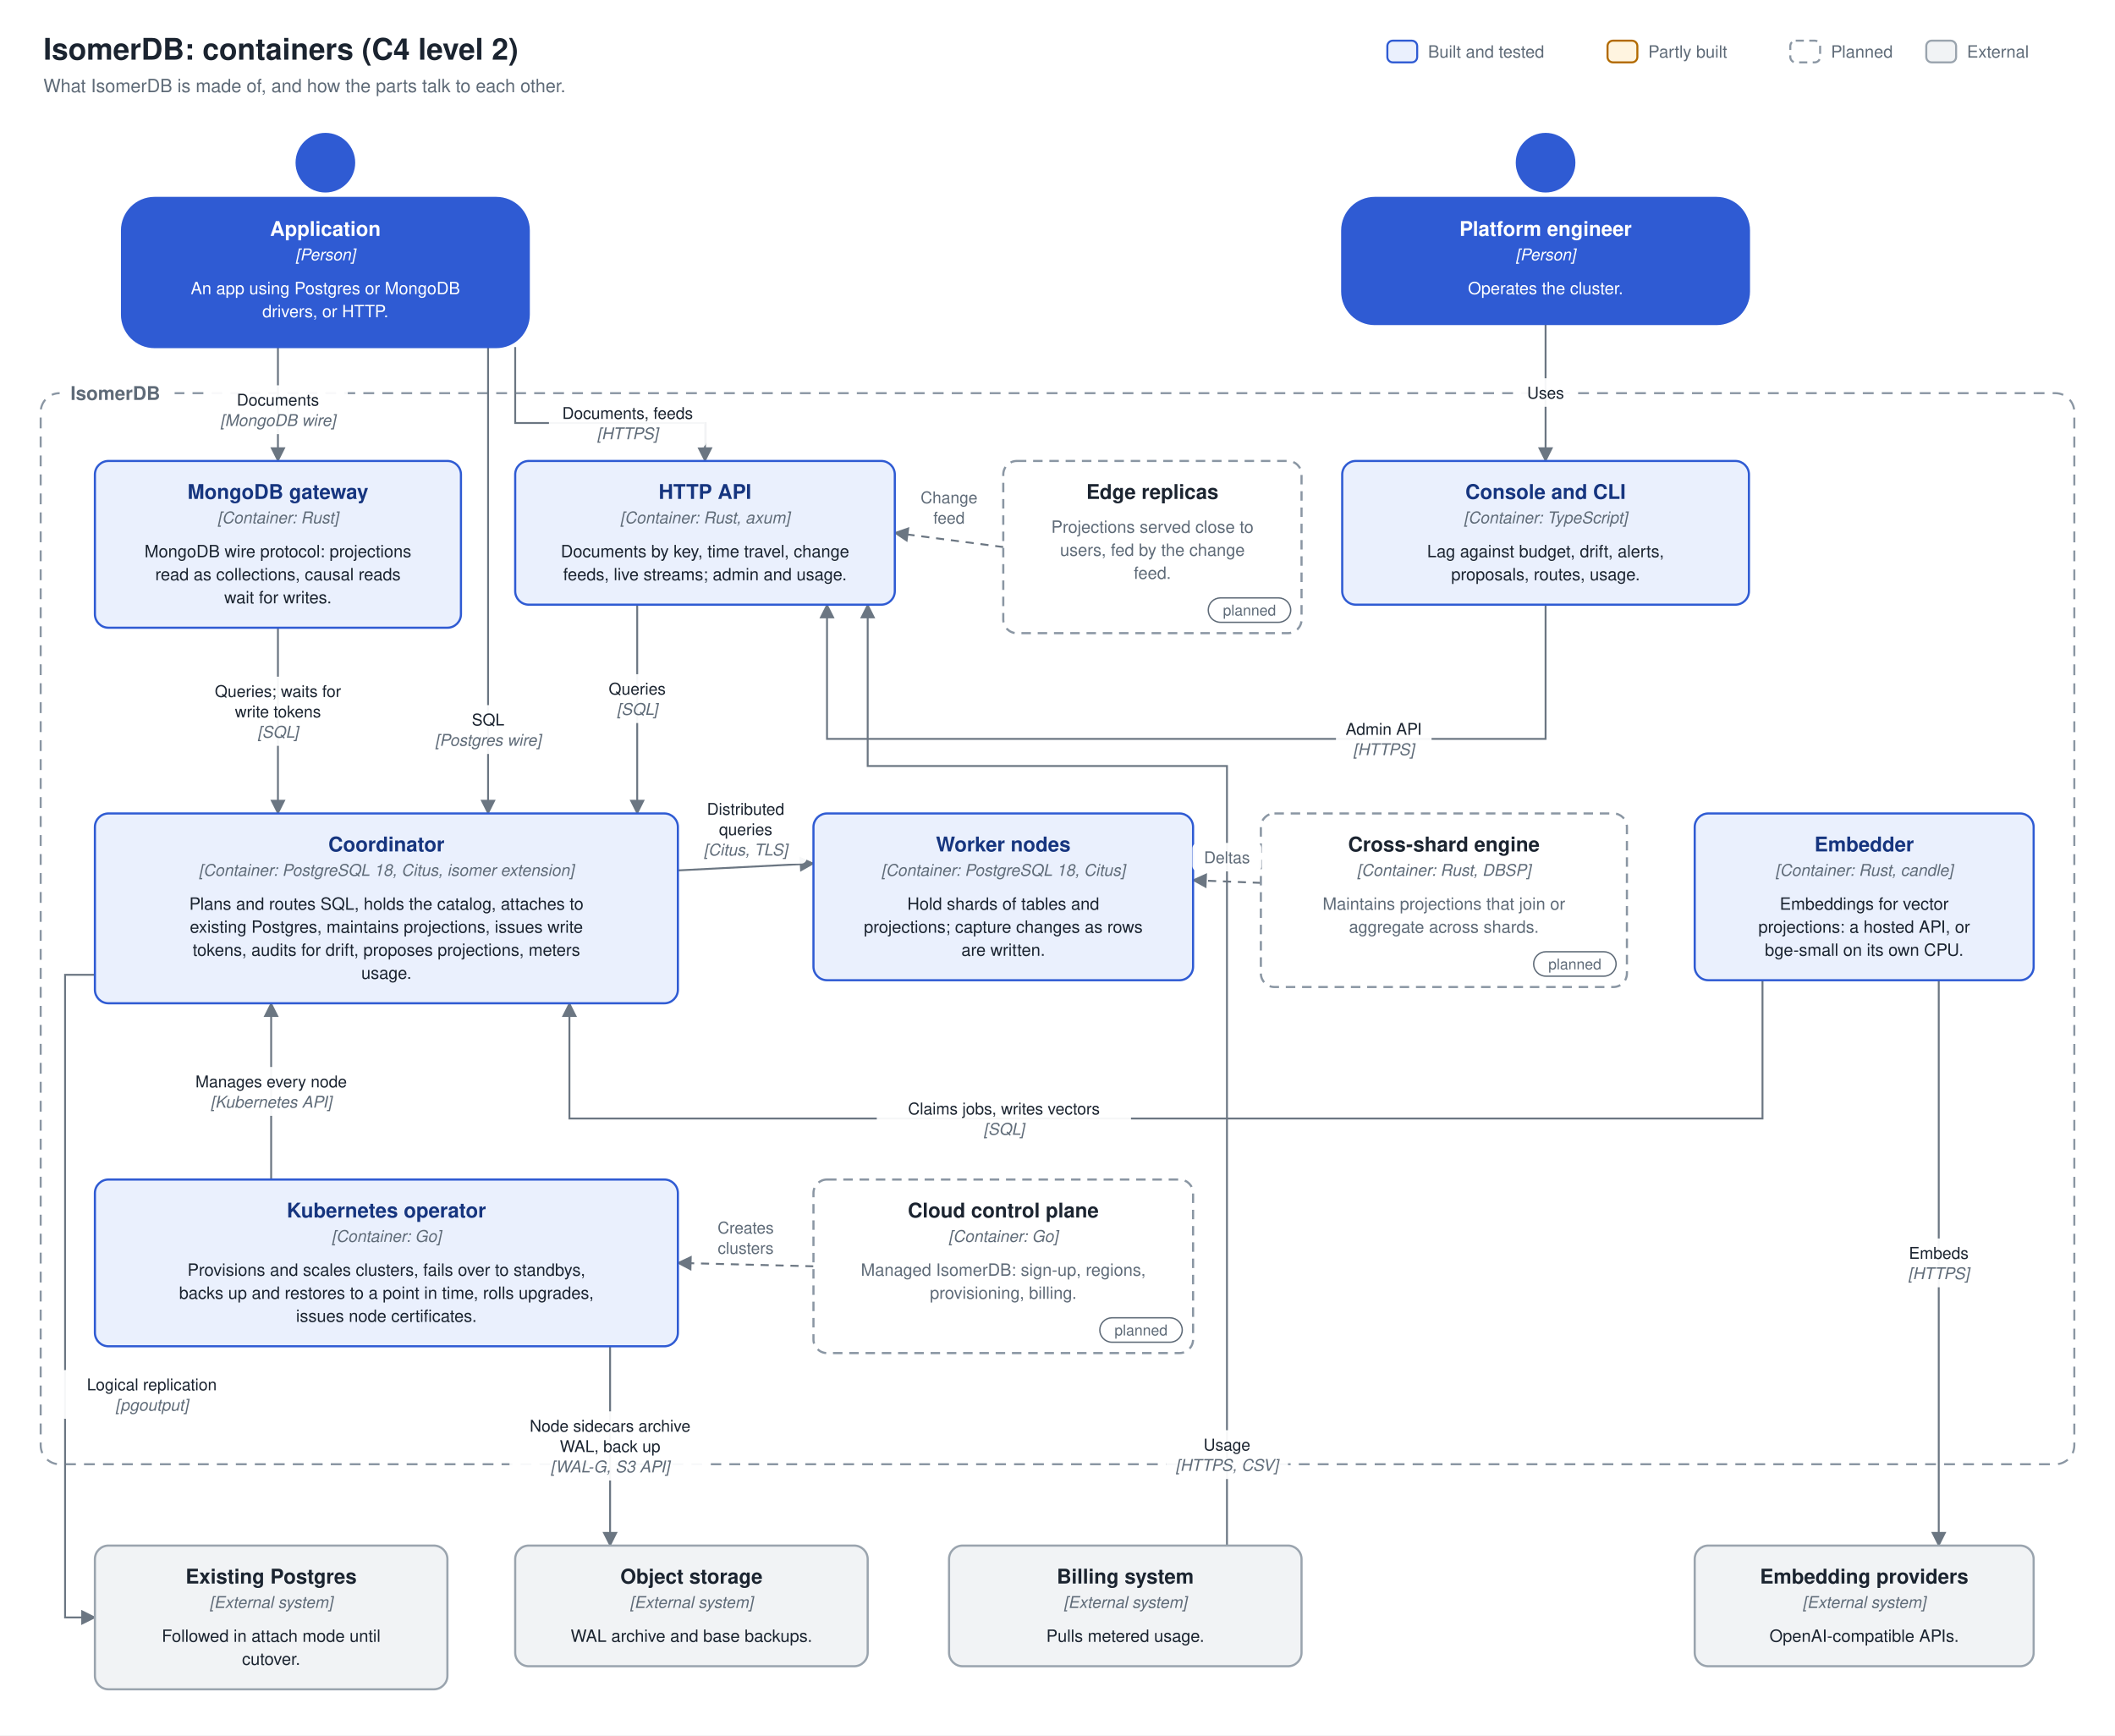
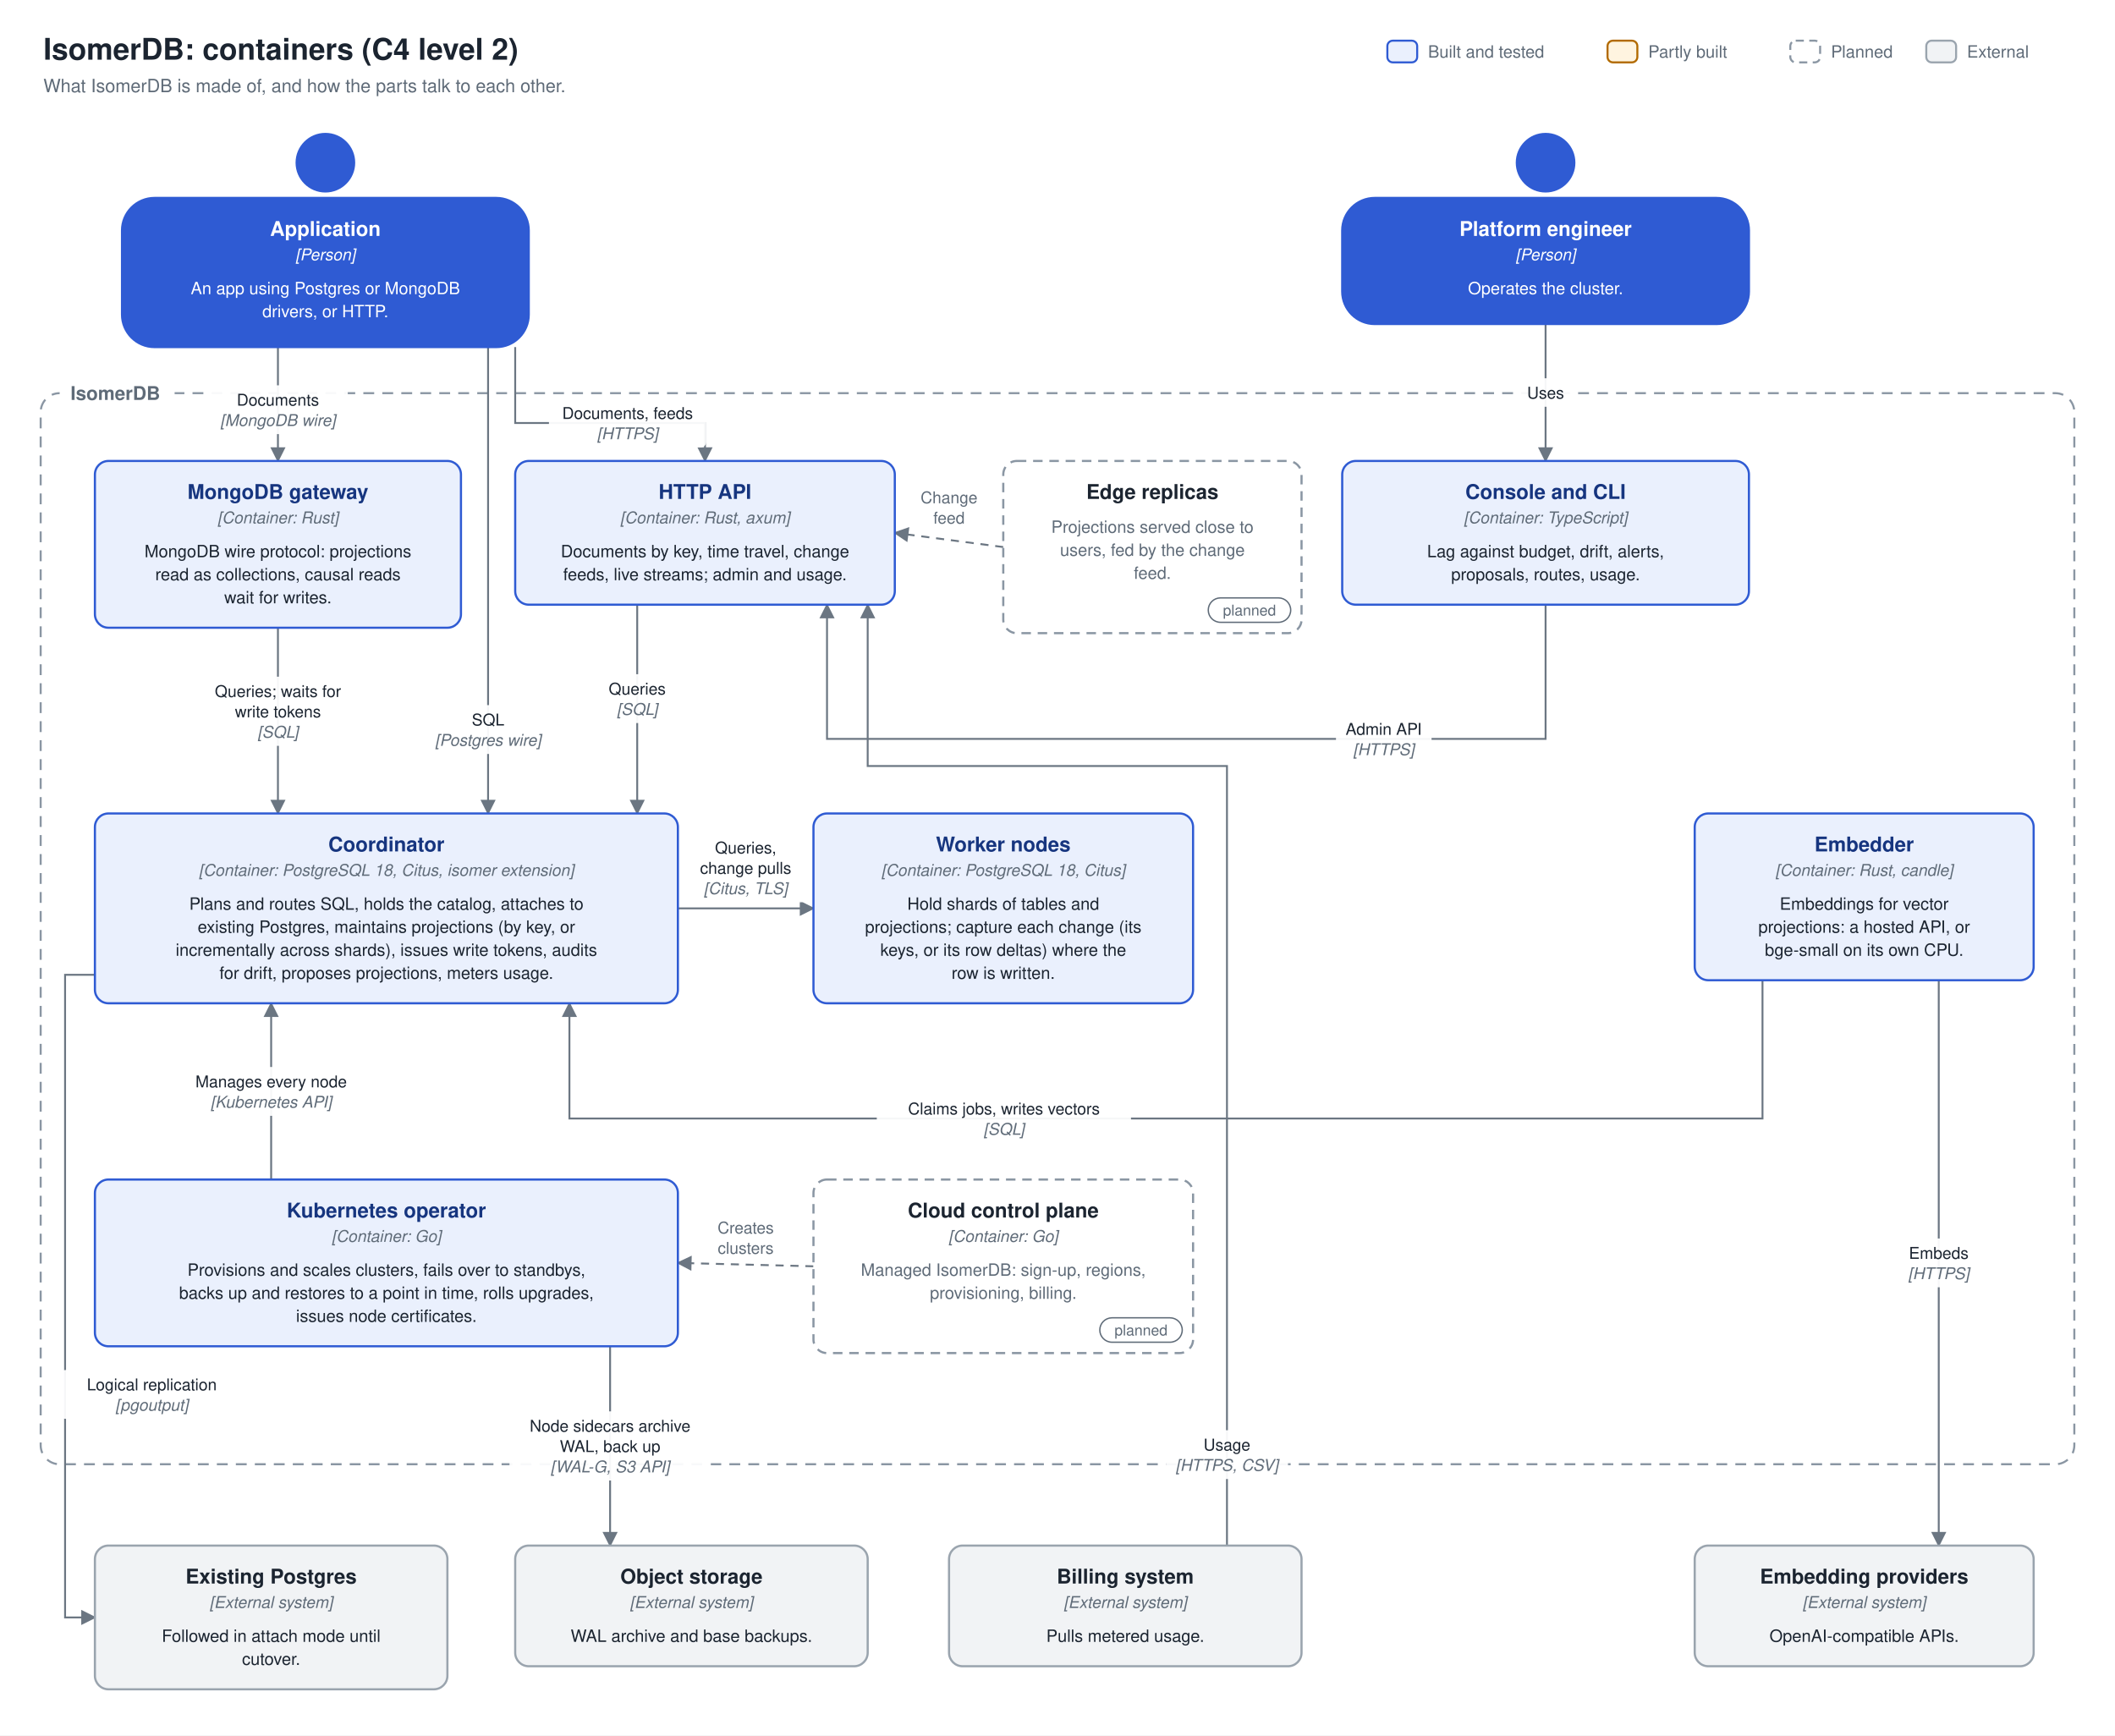
<svg xmlns="http://www.w3.org/2000/svg" width="1560" height="1280" viewBox="0 0 1560 1280" role="img" aria-label="IsomerDB: containers (C4 level 2)">
  <defs>
    <marker id="arrow" viewBox="0 0 10 10" refX="9" refY="5" markerWidth="8" markerHeight="8" orient="auto-start-reverse">
      <path d="M0,0 L10,5 L0,10 z" fill="#6b7682" />
    </marker>
  </defs>
  <rect width="100%" height="100%" fill="#ffffff" />
  <text x="32" y="44" font-family="-apple-system, BlinkMacSystemFont, 'Segoe UI', Helvetica, Arial, sans-serif" font-size="22" font-weight="650" fill="#1b2430">IsomerDB: containers (C4 level 2)</text>
  <text x="32" y="68" font-family="-apple-system, BlinkMacSystemFont, 'Segoe UI', Helvetica, Arial, sans-serif" font-size="13.5" fill="#5f6b78">What IsomerDB is made of, and how the parts talk to each other.</text>
  <rect x="30" y="290" width="1500" height="790" rx="14" fill="none" stroke="#8a96a3" stroke-width="1.5" stroke-dasharray="8 6" />
  <path d="M205.0,256.0 L205.0,340.0" fill="none" stroke="#6b7682" stroke-width="1.4" marker-end="url(#arrow)" />
  <path d="M380.0,256.0 L380.0,312.0 L520.0,312.0 L520.0,340.0" fill="none" stroke="#6b7682" stroke-width="1.4" marker-end="url(#arrow)" />
  <path d="M360.0,256.0 L360.0,600.0" fill="none" stroke="#6b7682" stroke-width="1.4" marker-end="url(#arrow)" />
  <path d="M1140.0,239.0 L1140.0,340.0" fill="none" stroke="#6b7682" stroke-width="1.4" marker-end="url(#arrow)" />
  <path d="M205.0,463.0 L205.0,600.0" fill="none" stroke="#6b7682" stroke-width="1.4" marker-end="url(#arrow)" />
  <path d="M470.0,446.0 L470.0,600.0" fill="none" stroke="#6b7682" stroke-width="1.4" marker-end="url(#arrow)" />
  <path d="M1140.0,446.0 L1140.0,545.0 L610.0,545.0 L610.0,446.0" fill="none" stroke="#6b7682" stroke-width="1.4" marker-end="url(#arrow)" />
  <path d="M740.0,403.5 L660.0,393.0" fill="none" stroke="#6b7682" stroke-width="1.4" stroke-dasharray="6 5" marker-end="url(#arrow)" />
-   <path d="M500.0,642.0 L600.0,636.9" fill="none" stroke="#6b7682" stroke-width="1.4" marker-end="url(#arrow)" />
-   <path d="M930.0,651.2 L880.0,649.2" fill="none" stroke="#6b7682" stroke-width="1.4" stroke-dasharray="6 5" marker-end="url(#arrow)" />
+   <path d="M500.0,670.0 L600.0,670.0" fill="none" stroke="#6b7682" stroke-width="1.4" marker-end="url(#arrow)" />
  <path d="M1300.0,723.0 L1300.0,825.0 L420.0,825.0 L420.0,740.0" fill="none" stroke="#6b7682" stroke-width="1.4" marker-end="url(#arrow)" />
  <path d="M1430.0,723.0 L1430.0,1140.0" fill="none" stroke="#6b7682" stroke-width="1.4" marker-end="url(#arrow)" />
  <path d="M200.0,870.0 L200.0,740.0" fill="none" stroke="#6b7682" stroke-width="1.4" marker-end="url(#arrow)" />
  <path d="M600.0,934.0 L500.0,931.5" fill="none" stroke="#6b7682" stroke-width="1.4" stroke-dasharray="6 5" marker-end="url(#arrow)" />
  <path d="M70.0,719.0 L48.0,719.0 L48.0,1193.0 L70.0,1193.0" fill="none" stroke="#6b7682" stroke-width="1.4" marker-end="url(#arrow)" />
  <path d="M450.0,993.0 L450.0,1140.0" fill="none" stroke="#6b7682" stroke-width="1.4" marker-end="url(#arrow)" />
  <path d="M905.0,1140.0 L905.0,565.0 L640.0,565.0 L640.0,446.0" fill="none" stroke="#6b7682" stroke-width="1.4" marker-end="url(#arrow)" />
  <rect x="44" y="279" width="84.8" height="22" fill="#ffffff" />
  <text x="52" y="295" font-family="-apple-system, BlinkMacSystemFont, 'Segoe UI', Helvetica, Arial, sans-serif" font-size="14" font-weight="650" fill="#5f6b78">IsomerDB</text>
  <circle cx="240.0" cy="120" r="22" fill="#2f5bd3" />
  <rect x="90" y="146" width="300" height="110" rx="24" fill="#2f5bd3" stroke="#2f5bd3" stroke-width="1.6" />
  <text x="240.0" y="174" text-anchor="middle" font-family="-apple-system, BlinkMacSystemFont, 'Segoe UI', Helvetica, Arial, sans-serif" font-size="15" font-weight="650" fill="#ffffff">Application</text>
  <text x="240.0" y="192" text-anchor="middle" font-family="-apple-system, BlinkMacSystemFont, 'Segoe UI', Helvetica, Arial, sans-serif" font-size="12" font-style="italic" fill="#ffffff">[Person]</text>
  <text x="240.0" y="217" text-anchor="middle" font-family="-apple-system, BlinkMacSystemFont, 'Segoe UI', Helvetica, Arial, sans-serif" font-size="12.5" fill="#ffffff">An app using Postgres or MongoDB</text>
  <text x="240.0" y="234" text-anchor="middle" font-family="-apple-system, BlinkMacSystemFont, 'Segoe UI', Helvetica, Arial, sans-serif" font-size="12.5" fill="#ffffff">drivers, or HTTP.</text>
  <circle cx="1140.0" cy="120" r="22" fill="#2f5bd3" />
  <rect x="990" y="146" width="300" height="93" rx="24" fill="#2f5bd3" stroke="#2f5bd3" stroke-width="1.6" />
  <text x="1140.0" y="174" text-anchor="middle" font-family="-apple-system, BlinkMacSystemFont, 'Segoe UI', Helvetica, Arial, sans-serif" font-size="15" font-weight="650" fill="#ffffff">Platform engineer</text>
  <text x="1140.0" y="192" text-anchor="middle" font-family="-apple-system, BlinkMacSystemFont, 'Segoe UI', Helvetica, Arial, sans-serif" font-size="12" font-style="italic" fill="#ffffff">[Person]</text>
  <text x="1140.0" y="217" text-anchor="middle" font-family="-apple-system, BlinkMacSystemFont, 'Segoe UI', Helvetica, Arial, sans-serif" font-size="12.5" fill="#ffffff">Operates the cluster.</text>
  <rect x="70" y="340" width="270" height="123" rx="10" fill="#eaf0fd" stroke="#2f5bd3" stroke-width="1.6" />
  <text x="205.0" y="368" text-anchor="middle" font-family="-apple-system, BlinkMacSystemFont, 'Segoe UI', Helvetica, Arial, sans-serif" font-size="15" font-weight="650" fill="#16357f">MongoDB gateway</text>
  <text x="205.0" y="386" text-anchor="middle" font-family="-apple-system, BlinkMacSystemFont, 'Segoe UI', Helvetica, Arial, sans-serif" font-size="12" font-style="italic" fill="#5f6b78">[Container: Rust]</text>
  <text x="205.0" y="411" text-anchor="middle" font-family="-apple-system, BlinkMacSystemFont, 'Segoe UI', Helvetica, Arial, sans-serif" font-size="12.5" fill="#1b2430">MongoDB wire protocol: projections</text>
  <text x="205.0" y="428" text-anchor="middle" font-family="-apple-system, BlinkMacSystemFont, 'Segoe UI', Helvetica, Arial, sans-serif" font-size="12.5" fill="#1b2430">read as collections, causal reads</text>
  <text x="205.0" y="445" text-anchor="middle" font-family="-apple-system, BlinkMacSystemFont, 'Segoe UI', Helvetica, Arial, sans-serif" font-size="12.5" fill="#1b2430">wait for writes.</text>
  <rect x="380" y="340" width="280" height="106" rx="10" fill="#eaf0fd" stroke="#2f5bd3" stroke-width="1.6" />
  <text x="520.0" y="368" text-anchor="middle" font-family="-apple-system, BlinkMacSystemFont, 'Segoe UI', Helvetica, Arial, sans-serif" font-size="15" font-weight="650" fill="#16357f">HTTP API</text>
  <text x="520.0" y="386" text-anchor="middle" font-family="-apple-system, BlinkMacSystemFont, 'Segoe UI', Helvetica, Arial, sans-serif" font-size="12" font-style="italic" fill="#5f6b78">[Container: Rust, axum]</text>
  <text x="520.0" y="411" text-anchor="middle" font-family="-apple-system, BlinkMacSystemFont, 'Segoe UI', Helvetica, Arial, sans-serif" font-size="12.5" fill="#1b2430">Documents by key, time travel, change</text>
  <text x="520.0" y="428" text-anchor="middle" font-family="-apple-system, BlinkMacSystemFont, 'Segoe UI', Helvetica, Arial, sans-serif" font-size="12.5" fill="#1b2430">feeds, live streams; admin and usage.</text>
  <rect x="740" y="340" width="220" height="127" rx="10" fill="#ffffff" stroke="#8a96a3" stroke-width="1.6" stroke-dasharray="7 5" />
  <text x="850.0" y="368" text-anchor="middle" font-family="-apple-system, BlinkMacSystemFont, 'Segoe UI', Helvetica, Arial, sans-serif" font-size="15" font-weight="650" fill="#1b2430">Edge replicas</text>
  <text x="850.0" y="393" text-anchor="middle" font-family="-apple-system, BlinkMacSystemFont, 'Segoe UI', Helvetica, Arial, sans-serif" font-size="12.5" fill="#5f6b78">Projections served close to</text>
  <text x="850.0" y="410" text-anchor="middle" font-family="-apple-system, BlinkMacSystemFont, 'Segoe UI', Helvetica, Arial, sans-serif" font-size="12.5" fill="#5f6b78">users, fed by the change</text>
  <text x="850.0" y="427" text-anchor="middle" font-family="-apple-system, BlinkMacSystemFont, 'Segoe UI', Helvetica, Arial, sans-serif" font-size="12.5" fill="#5f6b78">feed.</text>
  <rect x="891.2" y="441" width="60.8" height="18" rx="9" fill="#ffffff" stroke="#5f6b78" stroke-width="1" />
  <text x="921.6" y="454" text-anchor="middle" font-family="-apple-system, BlinkMacSystemFont, 'Segoe UI', Helvetica, Arial, sans-serif" font-size="11" fill="#5f6b78">planned</text>
  <rect x="990" y="340" width="300" height="106" rx="10" fill="#eaf0fd" stroke="#2f5bd3" stroke-width="1.6" />
  <text x="1140.0" y="368" text-anchor="middle" font-family="-apple-system, BlinkMacSystemFont, 'Segoe UI', Helvetica, Arial, sans-serif" font-size="15" font-weight="650" fill="#16357f">Console and CLI</text>
  <text x="1140.0" y="386" text-anchor="middle" font-family="-apple-system, BlinkMacSystemFont, 'Segoe UI', Helvetica, Arial, sans-serif" font-size="12" font-style="italic" fill="#5f6b78">[Container: TypeScript]</text>
  <text x="1140.0" y="411" text-anchor="middle" font-family="-apple-system, BlinkMacSystemFont, 'Segoe UI', Helvetica, Arial, sans-serif" font-size="12.5" fill="#1b2430">Lag against budget, drift, alerts,</text>
  <text x="1140.0" y="428" text-anchor="middle" font-family="-apple-system, BlinkMacSystemFont, 'Segoe UI', Helvetica, Arial, sans-serif" font-size="12.5" fill="#1b2430">proposals, routes, usage.</text>
  <rect x="70" y="600" width="430" height="140" rx="10" fill="#eaf0fd" stroke="#2f5bd3" stroke-width="1.6" />
  <text x="285.0" y="628" text-anchor="middle" font-family="-apple-system, BlinkMacSystemFont, 'Segoe UI', Helvetica, Arial, sans-serif" font-size="15" font-weight="650" fill="#16357f">Coordinator</text>
  <text x="285.0" y="646" text-anchor="middle" font-family="-apple-system, BlinkMacSystemFont, 'Segoe UI', Helvetica, Arial, sans-serif" font-size="12" font-style="italic" fill="#5f6b78">[Container: PostgreSQL 18, Citus, isomer extension]</text>
  <text x="285.0" y="671" text-anchor="middle" font-family="-apple-system, BlinkMacSystemFont, 'Segoe UI', Helvetica, Arial, sans-serif" font-size="12.5" fill="#1b2430">Plans and routes SQL, holds the catalog, attaches to</text>
-   <text x="285.0" y="688" text-anchor="middle" font-family="-apple-system, BlinkMacSystemFont, 'Segoe UI', Helvetica, Arial, sans-serif" font-size="12.5" fill="#1b2430">existing Postgres, maintains projections, issues write</text>
-   <text x="285.0" y="705" text-anchor="middle" font-family="-apple-system, BlinkMacSystemFont, 'Segoe UI', Helvetica, Arial, sans-serif" font-size="12.5" fill="#1b2430">tokens, audits for drift, proposes projections, meters</text>
-   <text x="285.0" y="722" text-anchor="middle" font-family="-apple-system, BlinkMacSystemFont, 'Segoe UI', Helvetica, Arial, sans-serif" font-size="12.5" fill="#1b2430">usage.</text>
-   <rect x="600" y="600" width="280" height="123" rx="10" fill="#eaf0fd" stroke="#2f5bd3" stroke-width="1.6" />
+   <text x="285.0" y="688" text-anchor="middle" font-family="-apple-system, BlinkMacSystemFont, 'Segoe UI', Helvetica, Arial, sans-serif" font-size="12.5" fill="#1b2430">existing Postgres, maintains projections (by key, or</text>
+   <text x="285.0" y="705" text-anchor="middle" font-family="-apple-system, BlinkMacSystemFont, 'Segoe UI', Helvetica, Arial, sans-serif" font-size="12.5" fill="#1b2430">incrementally across shards), issues write tokens, audits</text>
+   <text x="285.0" y="722" text-anchor="middle" font-family="-apple-system, BlinkMacSystemFont, 'Segoe UI', Helvetica, Arial, sans-serif" font-size="12.5" fill="#1b2430">for drift, proposes projections, meters usage.</text>
+   <rect x="600" y="600" width="280" height="140" rx="10" fill="#eaf0fd" stroke="#2f5bd3" stroke-width="1.6" />
  <text x="740.0" y="628" text-anchor="middle" font-family="-apple-system, BlinkMacSystemFont, 'Segoe UI', Helvetica, Arial, sans-serif" font-size="15" font-weight="650" fill="#16357f">Worker nodes</text>
  <text x="740.0" y="646" text-anchor="middle" font-family="-apple-system, BlinkMacSystemFont, 'Segoe UI', Helvetica, Arial, sans-serif" font-size="12" font-style="italic" fill="#5f6b78">[Container: PostgreSQL 18, Citus]</text>
  <text x="740.0" y="671" text-anchor="middle" font-family="-apple-system, BlinkMacSystemFont, 'Segoe UI', Helvetica, Arial, sans-serif" font-size="12.5" fill="#1b2430">Hold shards of tables and</text>
-   <text x="740.0" y="688" text-anchor="middle" font-family="-apple-system, BlinkMacSystemFont, 'Segoe UI', Helvetica, Arial, sans-serif" font-size="12.5" fill="#1b2430">projections; capture changes as rows</text>
-   <text x="740.0" y="705" text-anchor="middle" font-family="-apple-system, BlinkMacSystemFont, 'Segoe UI', Helvetica, Arial, sans-serif" font-size="12.5" fill="#1b2430">are written.</text>
-   <rect x="930" y="600" width="270" height="128" rx="10" fill="#ffffff" stroke="#8a96a3" stroke-width="1.6" stroke-dasharray="7 5" />
-   <text x="1065.0" y="628" text-anchor="middle" font-family="-apple-system, BlinkMacSystemFont, 'Segoe UI', Helvetica, Arial, sans-serif" font-size="15" font-weight="650" fill="#1b2430">Cross-shard engine</text>
-   <text x="1065.0" y="646" text-anchor="middle" font-family="-apple-system, BlinkMacSystemFont, 'Segoe UI', Helvetica, Arial, sans-serif" font-size="12" font-style="italic" fill="#5f6b78">[Container: Rust, DBSP]</text>
-   <text x="1065.0" y="671" text-anchor="middle" font-family="-apple-system, BlinkMacSystemFont, 'Segoe UI', Helvetica, Arial, sans-serif" font-size="12.5" fill="#5f6b78">Maintains projections that join or</text>
-   <text x="1065.0" y="688" text-anchor="middle" font-family="-apple-system, BlinkMacSystemFont, 'Segoe UI', Helvetica, Arial, sans-serif" font-size="12.5" fill="#5f6b78">aggregate across shards.</text>
-   <rect x="1131.2" y="702" width="60.8" height="18" rx="9" fill="#ffffff" stroke="#5f6b78" stroke-width="1" />
-   <text x="1161.6" y="715" text-anchor="middle" font-family="-apple-system, BlinkMacSystemFont, 'Segoe UI', Helvetica, Arial, sans-serif" font-size="11" fill="#5f6b78">planned</text>
+   <text x="740.0" y="688" text-anchor="middle" font-family="-apple-system, BlinkMacSystemFont, 'Segoe UI', Helvetica, Arial, sans-serif" font-size="12.5" fill="#1b2430">projections; capture each change (its</text>
+   <text x="740.0" y="705" text-anchor="middle" font-family="-apple-system, BlinkMacSystemFont, 'Segoe UI', Helvetica, Arial, sans-serif" font-size="12.5" fill="#1b2430">keys, or its row deltas) where the</text>
+   <text x="740.0" y="722" text-anchor="middle" font-family="-apple-system, BlinkMacSystemFont, 'Segoe UI', Helvetica, Arial, sans-serif" font-size="12.5" fill="#1b2430">row is written.</text>
  <rect x="1250" y="600" width="250" height="123" rx="10" fill="#eaf0fd" stroke="#2f5bd3" stroke-width="1.6" />
  <text x="1375.0" y="628" text-anchor="middle" font-family="-apple-system, BlinkMacSystemFont, 'Segoe UI', Helvetica, Arial, sans-serif" font-size="15" font-weight="650" fill="#16357f">Embedder</text>
  <text x="1375.0" y="646" text-anchor="middle" font-family="-apple-system, BlinkMacSystemFont, 'Segoe UI', Helvetica, Arial, sans-serif" font-size="12" font-style="italic" fill="#5f6b78">[Container: Rust, candle]</text>
  <text x="1375.0" y="671" text-anchor="middle" font-family="-apple-system, BlinkMacSystemFont, 'Segoe UI', Helvetica, Arial, sans-serif" font-size="12.5" fill="#1b2430">Embeddings for vector</text>
  <text x="1375.0" y="688" text-anchor="middle" font-family="-apple-system, BlinkMacSystemFont, 'Segoe UI', Helvetica, Arial, sans-serif" font-size="12.5" fill="#1b2430">projections: a hosted API, or</text>
  <text x="1375.0" y="705" text-anchor="middle" font-family="-apple-system, BlinkMacSystemFont, 'Segoe UI', Helvetica, Arial, sans-serif" font-size="12.5" fill="#1b2430">bge-small on its own CPU.</text>
  <rect x="70" y="870" width="430" height="123" rx="10" fill="#eaf0fd" stroke="#2f5bd3" stroke-width="1.6" />
  <text x="285.0" y="898" text-anchor="middle" font-family="-apple-system, BlinkMacSystemFont, 'Segoe UI', Helvetica, Arial, sans-serif" font-size="15" font-weight="650" fill="#16357f">Kubernetes operator</text>
  <text x="285.0" y="916" text-anchor="middle" font-family="-apple-system, BlinkMacSystemFont, 'Segoe UI', Helvetica, Arial, sans-serif" font-size="12" font-style="italic" fill="#5f6b78">[Container: Go]</text>
  <text x="285.0" y="941" text-anchor="middle" font-family="-apple-system, BlinkMacSystemFont, 'Segoe UI', Helvetica, Arial, sans-serif" font-size="12.5" fill="#1b2430">Provisions and scales clusters, fails over to standbys,</text>
  <text x="285.0" y="958" text-anchor="middle" font-family="-apple-system, BlinkMacSystemFont, 'Segoe UI', Helvetica, Arial, sans-serif" font-size="12.5" fill="#1b2430">backs up and restores to a point in time, rolls upgrades,</text>
  <text x="285.0" y="975" text-anchor="middle" font-family="-apple-system, BlinkMacSystemFont, 'Segoe UI', Helvetica, Arial, sans-serif" font-size="12.5" fill="#1b2430">issues node certificates.</text>
  <rect x="600" y="870" width="280" height="128" rx="10" fill="#ffffff" stroke="#8a96a3" stroke-width="1.6" stroke-dasharray="7 5" />
  <text x="740.0" y="898" text-anchor="middle" font-family="-apple-system, BlinkMacSystemFont, 'Segoe UI', Helvetica, Arial, sans-serif" font-size="15" font-weight="650" fill="#1b2430">Cloud control plane</text>
  <text x="740.0" y="916" text-anchor="middle" font-family="-apple-system, BlinkMacSystemFont, 'Segoe UI', Helvetica, Arial, sans-serif" font-size="12" font-style="italic" fill="#5f6b78">[Container: Go]</text>
  <text x="740.0" y="941" text-anchor="middle" font-family="-apple-system, BlinkMacSystemFont, 'Segoe UI', Helvetica, Arial, sans-serif" font-size="12.5" fill="#5f6b78">Managed IsomerDB: sign-up, regions,</text>
  <text x="740.0" y="958" text-anchor="middle" font-family="-apple-system, BlinkMacSystemFont, 'Segoe UI', Helvetica, Arial, sans-serif" font-size="12.5" fill="#5f6b78">provisioning, billing.</text>
  <rect x="811.2" y="972" width="60.8" height="18" rx="9" fill="#ffffff" stroke="#5f6b78" stroke-width="1" />
  <text x="841.6" y="985" text-anchor="middle" font-family="-apple-system, BlinkMacSystemFont, 'Segoe UI', Helvetica, Arial, sans-serif" font-size="11" fill="#5f6b78">planned</text>
  <rect x="70" y="1140" width="260" height="106" rx="10" fill="#f1f3f5" stroke="#9aa4ae" stroke-width="1.6" />
  <text x="200.0" y="1168" text-anchor="middle" font-family="-apple-system, BlinkMacSystemFont, 'Segoe UI', Helvetica, Arial, sans-serif" font-size="15" font-weight="650" fill="#1b2430">Existing Postgres</text>
  <text x="200.0" y="1186" text-anchor="middle" font-family="-apple-system, BlinkMacSystemFont, 'Segoe UI', Helvetica, Arial, sans-serif" font-size="12" font-style="italic" fill="#5f6b78">[External system]</text>
  <text x="200.0" y="1211" text-anchor="middle" font-family="-apple-system, BlinkMacSystemFont, 'Segoe UI', Helvetica, Arial, sans-serif" font-size="12.5" fill="#1b2430">Followed in attach mode until</text>
  <text x="200.0" y="1228" text-anchor="middle" font-family="-apple-system, BlinkMacSystemFont, 'Segoe UI', Helvetica, Arial, sans-serif" font-size="12.5" fill="#1b2430">cutover.</text>
  <rect x="380" y="1140" width="260" height="89" rx="10" fill="#f1f3f5" stroke="#9aa4ae" stroke-width="1.6" />
  <text x="510.0" y="1168" text-anchor="middle" font-family="-apple-system, BlinkMacSystemFont, 'Segoe UI', Helvetica, Arial, sans-serif" font-size="15" font-weight="650" fill="#1b2430">Object storage</text>
  <text x="510.0" y="1186" text-anchor="middle" font-family="-apple-system, BlinkMacSystemFont, 'Segoe UI', Helvetica, Arial, sans-serif" font-size="12" font-style="italic" fill="#5f6b78">[External system]</text>
  <text x="510.0" y="1211" text-anchor="middle" font-family="-apple-system, BlinkMacSystemFont, 'Segoe UI', Helvetica, Arial, sans-serif" font-size="12.5" fill="#1b2430">WAL archive and base backups.</text>
  <rect x="700" y="1140" width="260" height="89" rx="10" fill="#f1f3f5" stroke="#9aa4ae" stroke-width="1.6" />
  <text x="830.0" y="1168" text-anchor="middle" font-family="-apple-system, BlinkMacSystemFont, 'Segoe UI', Helvetica, Arial, sans-serif" font-size="15" font-weight="650" fill="#1b2430">Billing system</text>
  <text x="830.0" y="1186" text-anchor="middle" font-family="-apple-system, BlinkMacSystemFont, 'Segoe UI', Helvetica, Arial, sans-serif" font-size="12" font-style="italic" fill="#5f6b78">[External system]</text>
  <text x="830.0" y="1211" text-anchor="middle" font-family="-apple-system, BlinkMacSystemFont, 'Segoe UI', Helvetica, Arial, sans-serif" font-size="12.5" fill="#1b2430">Pulls metered usage.</text>
  <rect x="1250" y="1140" width="250" height="89" rx="10" fill="#f1f3f5" stroke="#9aa4ae" stroke-width="1.6" />
  <text x="1375.0" y="1168" text-anchor="middle" font-family="-apple-system, BlinkMacSystemFont, 'Segoe UI', Helvetica, Arial, sans-serif" font-size="15" font-weight="650" fill="#1b2430">Embedding providers</text>
  <text x="1375.0" y="1186" text-anchor="middle" font-family="-apple-system, BlinkMacSystemFont, 'Segoe UI', Helvetica, Arial, sans-serif" font-size="12" font-style="italic" fill="#5f6b78">[External system]</text>
  <text x="1375.0" y="1211" text-anchor="middle" font-family="-apple-system, BlinkMacSystemFont, 'Segoe UI', Helvetica, Arial, sans-serif" font-size="12.5" fill="#1b2430">OpenAI-compatible APIs.</text>
  <rect x="153.5" y="284.2" width="103.0" height="36" rx="4" fill="#ffffff" opacity="0.94" />
  <text x="205.0" y="299.2" text-anchor="middle" font-family="-apple-system, BlinkMacSystemFont, 'Segoe UI', Helvetica, Arial, sans-serif" font-size="12" fill="#1b2430">Documents</text>
  <text x="205.0" y="314.2" text-anchor="middle" font-family="-apple-system, BlinkMacSystemFont, 'Segoe UI', Helvetica, Arial, sans-serif" font-size="12" fill="#5f6b78" font-style="italic">[MongoDB wire]</text>
  <rect x="404.9" y="294.0" width="116.0" height="36" rx="4" fill="#ffffff" opacity="0.94" />
  <text x="462.9" y="309.0" text-anchor="middle" font-family="-apple-system, BlinkMacSystemFont, 'Segoe UI', Helvetica, Arial, sans-serif" font-size="12" fill="#1b2430">Documents, feeds</text>
  <text x="462.9" y="324.0" text-anchor="middle" font-family="-apple-system, BlinkMacSystemFont, 'Segoe UI', Helvetica, Arial, sans-serif" font-size="12" fill="#5f6b78" font-style="italic">[HTTPS]</text>
  <rect x="305.2" y="520.1" width="109.5" height="36" rx="4" fill="#ffffff" opacity="0.94" />
  <text x="360.0" y="535.1" text-anchor="middle" font-family="-apple-system, BlinkMacSystemFont, 'Segoe UI', Helvetica, Arial, sans-serif" font-size="12" fill="#1b2430">SQL</text>
  <text x="360.0" y="550.1" text-anchor="middle" font-family="-apple-system, BlinkMacSystemFont, 'Segoe UI', Helvetica, Arial, sans-serif" font-size="12" fill="#5f6b78" font-style="italic">[Postgres wire]</text>
  <rect x="1121.0" y="279.0" width="38.0" height="21" rx="4" fill="#ffffff" opacity="0.94" />
  <text x="1140.0" y="294.0" text-anchor="middle" font-family="-apple-system, BlinkMacSystemFont, 'Segoe UI', Helvetica, Arial, sans-serif" font-size="12" fill="#1b2430">Uses</text>
  <rect x="140.5" y="499.1" width="129.0" height="51" rx="4" fill="#ffffff" opacity="0.94" />
  <text x="205.0" y="514.1" text-anchor="middle" font-family="-apple-system, BlinkMacSystemFont, 'Segoe UI', Helvetica, Arial, sans-serif" font-size="12" fill="#1b2430">Queries; waits for</text>
  <text x="205.0" y="529.1" text-anchor="middle" font-family="-apple-system, BlinkMacSystemFont, 'Segoe UI', Helvetica, Arial, sans-serif" font-size="12" fill="#1b2430">write tokens</text>
  <text x="205.0" y="544.1" text-anchor="middle" font-family="-apple-system, BlinkMacSystemFont, 'Segoe UI', Helvetica, Arial, sans-serif" font-size="12" fill="#5f6b78" font-style="italic">[SQL]</text>
  <rect x="441.2" y="497.3" width="57.5" height="36" rx="4" fill="#ffffff" opacity="0.94" />
  <text x="470.0" y="512.3" text-anchor="middle" font-family="-apple-system, BlinkMacSystemFont, 'Segoe UI', Helvetica, Arial, sans-serif" font-size="12" fill="#1b2430">Queries</text>
  <text x="470.0" y="527.3" text-anchor="middle" font-family="-apple-system, BlinkMacSystemFont, 'Segoe UI', Helvetica, Arial, sans-serif" font-size="12" fill="#5f6b78" font-style="italic">[SQL]</text>
  <rect x="985.4" y="527.0" width="70.5" height="36" rx="4" fill="#ffffff" opacity="0.94" />
  <text x="1020.6" y="542.0" text-anchor="middle" font-family="-apple-system, BlinkMacSystemFont, 'Segoe UI', Helvetica, Arial, sans-serif" font-size="12" fill="#1b2430">Admin API</text>
  <text x="1020.6" y="557.0" text-anchor="middle" font-family="-apple-system, BlinkMacSystemFont, 'Segoe UI', Helvetica, Arial, sans-serif" font-size="12" fill="#5f6b78" font-style="italic">[HTTPS]</text>
  <rect x="674.5" y="356.2" width="51.0" height="36" rx="4" fill="#ffffff" opacity="0.94" />
  <text x="700.0" y="371.2" text-anchor="middle" font-family="-apple-system, BlinkMacSystemFont, 'Segoe UI', Helvetica, Arial, sans-serif" font-size="12" fill="#5f6b78">Change</text>
  <text x="700.0" y="386.2" text-anchor="middle" font-family="-apple-system, BlinkMacSystemFont, 'Segoe UI', Helvetica, Arial, sans-serif" font-size="12" fill="#5f6b78">feed</text>
-   <rect x="505.0" y="586.0" width="90.0" height="51" rx="4" fill="#ffffff" opacity="0.94" />
-   <text x="550.0" y="601.0" text-anchor="middle" font-family="-apple-system, BlinkMacSystemFont, 'Segoe UI', Helvetica, Arial, sans-serif" font-size="12" fill="#1b2430">Distributed</text>
-   <text x="550.0" y="616.0" text-anchor="middle" font-family="-apple-system, BlinkMacSystemFont, 'Segoe UI', Helvetica, Arial, sans-serif" font-size="12" fill="#1b2430">queries</text>
-   <text x="550.0" y="631.0" text-anchor="middle" font-family="-apple-system, BlinkMacSystemFont, 'Segoe UI', Helvetica, Arial, sans-serif" font-size="12" fill="#5f6b78" font-style="italic">[Citus, TLS]</text>
-   <rect x="879.5" y="621.7" width="51.0" height="21" rx="4" fill="#ffffff" opacity="0.94" />
-   <text x="905.0" y="636.7" text-anchor="middle" font-family="-apple-system, BlinkMacSystemFont, 'Segoe UI', Helvetica, Arial, sans-serif" font-size="12" fill="#5f6b78">Deltas</text>
+   <rect x="505.0" y="614.5" width="90.0" height="51" rx="4" fill="#ffffff" opacity="0.94" />
+   <text x="550.0" y="629.5" text-anchor="middle" font-family="-apple-system, BlinkMacSystemFont, 'Segoe UI', Helvetica, Arial, sans-serif" font-size="12" fill="#1b2430">Queries,</text>
+   <text x="550.0" y="644.5" text-anchor="middle" font-family="-apple-system, BlinkMacSystemFont, 'Segoe UI', Helvetica, Arial, sans-serif" font-size="12" fill="#1b2430">change pulls</text>
+   <text x="550.0" y="659.5" text-anchor="middle" font-family="-apple-system, BlinkMacSystemFont, 'Segoe UI', Helvetica, Arial, sans-serif" font-size="12" fill="#5f6b78" font-style="italic">[Citus, TLS]</text>
  <rect x="646.7" y="807.0" width="187.5" height="36" rx="4" fill="#ffffff" opacity="0.94" />
  <text x="740.5" y="822.0" text-anchor="middle" font-family="-apple-system, BlinkMacSystemFont, 'Segoe UI', Helvetica, Arial, sans-serif" font-size="12" fill="#1b2430">Claims jobs, writes vectors</text>
  <text x="740.5" y="837.0" text-anchor="middle" font-family="-apple-system, BlinkMacSystemFont, 'Segoe UI', Helvetica, Arial, sans-serif" font-size="12" fill="#5f6b78" font-style="italic">[SQL]</text>
  <rect x="1401.2" y="913.5" width="57.5" height="36" rx="4" fill="#ffffff" opacity="0.94" />
  <text x="1430.0" y="928.5" text-anchor="middle" font-family="-apple-system, BlinkMacSystemFont, 'Segoe UI', Helvetica, Arial, sans-serif" font-size="12" fill="#1b2430">Embeds</text>
  <text x="1430.0" y="943.5" text-anchor="middle" font-family="-apple-system, BlinkMacSystemFont, 'Segoe UI', Helvetica, Arial, sans-serif" font-size="12" fill="#5f6b78" font-style="italic">[HTTPS]</text>
  <rect x="135.5" y="787.0" width="129.0" height="36" rx="4" fill="#ffffff" opacity="0.94" />
  <text x="200.0" y="802.0" text-anchor="middle" font-family="-apple-system, BlinkMacSystemFont, 'Segoe UI', Helvetica, Arial, sans-serif" font-size="12" fill="#1b2430">Manages every node</text>
  <text x="200.0" y="817.0" text-anchor="middle" font-family="-apple-system, BlinkMacSystemFont, 'Segoe UI', Helvetica, Arial, sans-serif" font-size="12" fill="#5f6b78" font-style="italic">[Kubernetes API]</text>
  <rect x="518.0" y="894.8" width="64.0" height="36" rx="4" fill="#ffffff" opacity="0.94" />
  <text x="550.0" y="909.8" text-anchor="middle" font-family="-apple-system, BlinkMacSystemFont, 'Segoe UI', Helvetica, Arial, sans-serif" font-size="12" fill="#5f6b78">Creates</text>
  <text x="550.0" y="924.8" text-anchor="middle" font-family="-apple-system, BlinkMacSystemFont, 'Segoe UI', Helvetica, Arial, sans-serif" font-size="12" fill="#5f6b78">clusters</text>
  <rect x="44.2" y="1010.5" width="135.5" height="36" rx="4" fill="#ffffff" opacity="0.94" />
  <text x="112.0" y="1025.5" text-anchor="middle" font-family="-apple-system, BlinkMacSystemFont, 'Segoe UI', Helvetica, Arial, sans-serif" font-size="12" fill="#1b2430">Logical replication</text>
  <text x="112.0" y="1040.5" text-anchor="middle" font-family="-apple-system, BlinkMacSystemFont, 'Segoe UI', Helvetica, Arial, sans-serif" font-size="12" fill="#5f6b78" font-style="italic">[pgoutput]</text>
  <rect x="375.8" y="1041.0" width="148.5" height="51" rx="4" fill="#ffffff" opacity="0.94" />
  <text x="450.0" y="1056.0" text-anchor="middle" font-family="-apple-system, BlinkMacSystemFont, 'Segoe UI', Helvetica, Arial, sans-serif" font-size="12" fill="#1b2430">Node sidecars archive</text>
  <text x="450.0" y="1071.0" text-anchor="middle" font-family="-apple-system, BlinkMacSystemFont, 'Segoe UI', Helvetica, Arial, sans-serif" font-size="12" fill="#1b2430">WAL, back up</text>
  <text x="450.0" y="1086.0" text-anchor="middle" font-family="-apple-system, BlinkMacSystemFont, 'Segoe UI', Helvetica, Arial, sans-serif" font-size="12" fill="#5f6b78" font-style="italic">[WAL-G, S3 API]</text>
  <rect x="860.0" y="1054.9" width="90.0" height="36" rx="4" fill="#ffffff" opacity="0.94" />
  <text x="905.0" y="1069.9" text-anchor="middle" font-family="-apple-system, BlinkMacSystemFont, 'Segoe UI', Helvetica, Arial, sans-serif" font-size="12" fill="#1b2430">Usage</text>
  <text x="905.0" y="1084.9" text-anchor="middle" font-family="-apple-system, BlinkMacSystemFont, 'Segoe UI', Helvetica, Arial, sans-serif" font-size="12" fill="#5f6b78" font-style="italic">[HTTPS, CSV]</text>
  <rect x="1023.3" y="30" width="22" height="16" rx="4" fill="#eaf0fd" stroke="#2f5bd3" stroke-width="1.5" />
  <text x="1053.3" y="42.5" font-family="-apple-system, BlinkMacSystemFont, 'Segoe UI', Helvetica, Arial, sans-serif" font-size="12.5" fill="#5f6b78">Built and tested</text>
  <rect x="1185.7" y="30" width="22" height="16" rx="4" fill="#fff4e0" stroke="#b26a00" stroke-width="1.5" />
  <text x="1215.7" y="42.5" font-family="-apple-system, BlinkMacSystemFont, 'Segoe UI', Helvetica, Arial, sans-serif" font-size="12.5" fill="#5f6b78">Partly built</text>
  <rect x="1320.5" y="30" width="22" height="16" rx="4" fill="#ffffff" stroke="#8a96a3" stroke-width="1.5" stroke-dasharray="6 4" />
  <text x="1350.5" y="42.5" font-family="-apple-system, BlinkMacSystemFont, 'Segoe UI', Helvetica, Arial, sans-serif" font-size="12.5" fill="#5f6b78">Planned</text>
  <rect x="1420.8" y="30" width="22" height="16" rx="4" fill="#f1f3f5" stroke="#9aa4ae" stroke-width="1.5" />
  <text x="1450.8" y="42.5" font-family="-apple-system, BlinkMacSystemFont, 'Segoe UI', Helvetica, Arial, sans-serif" font-size="12.5" fill="#5f6b78">External</text>
</svg>
